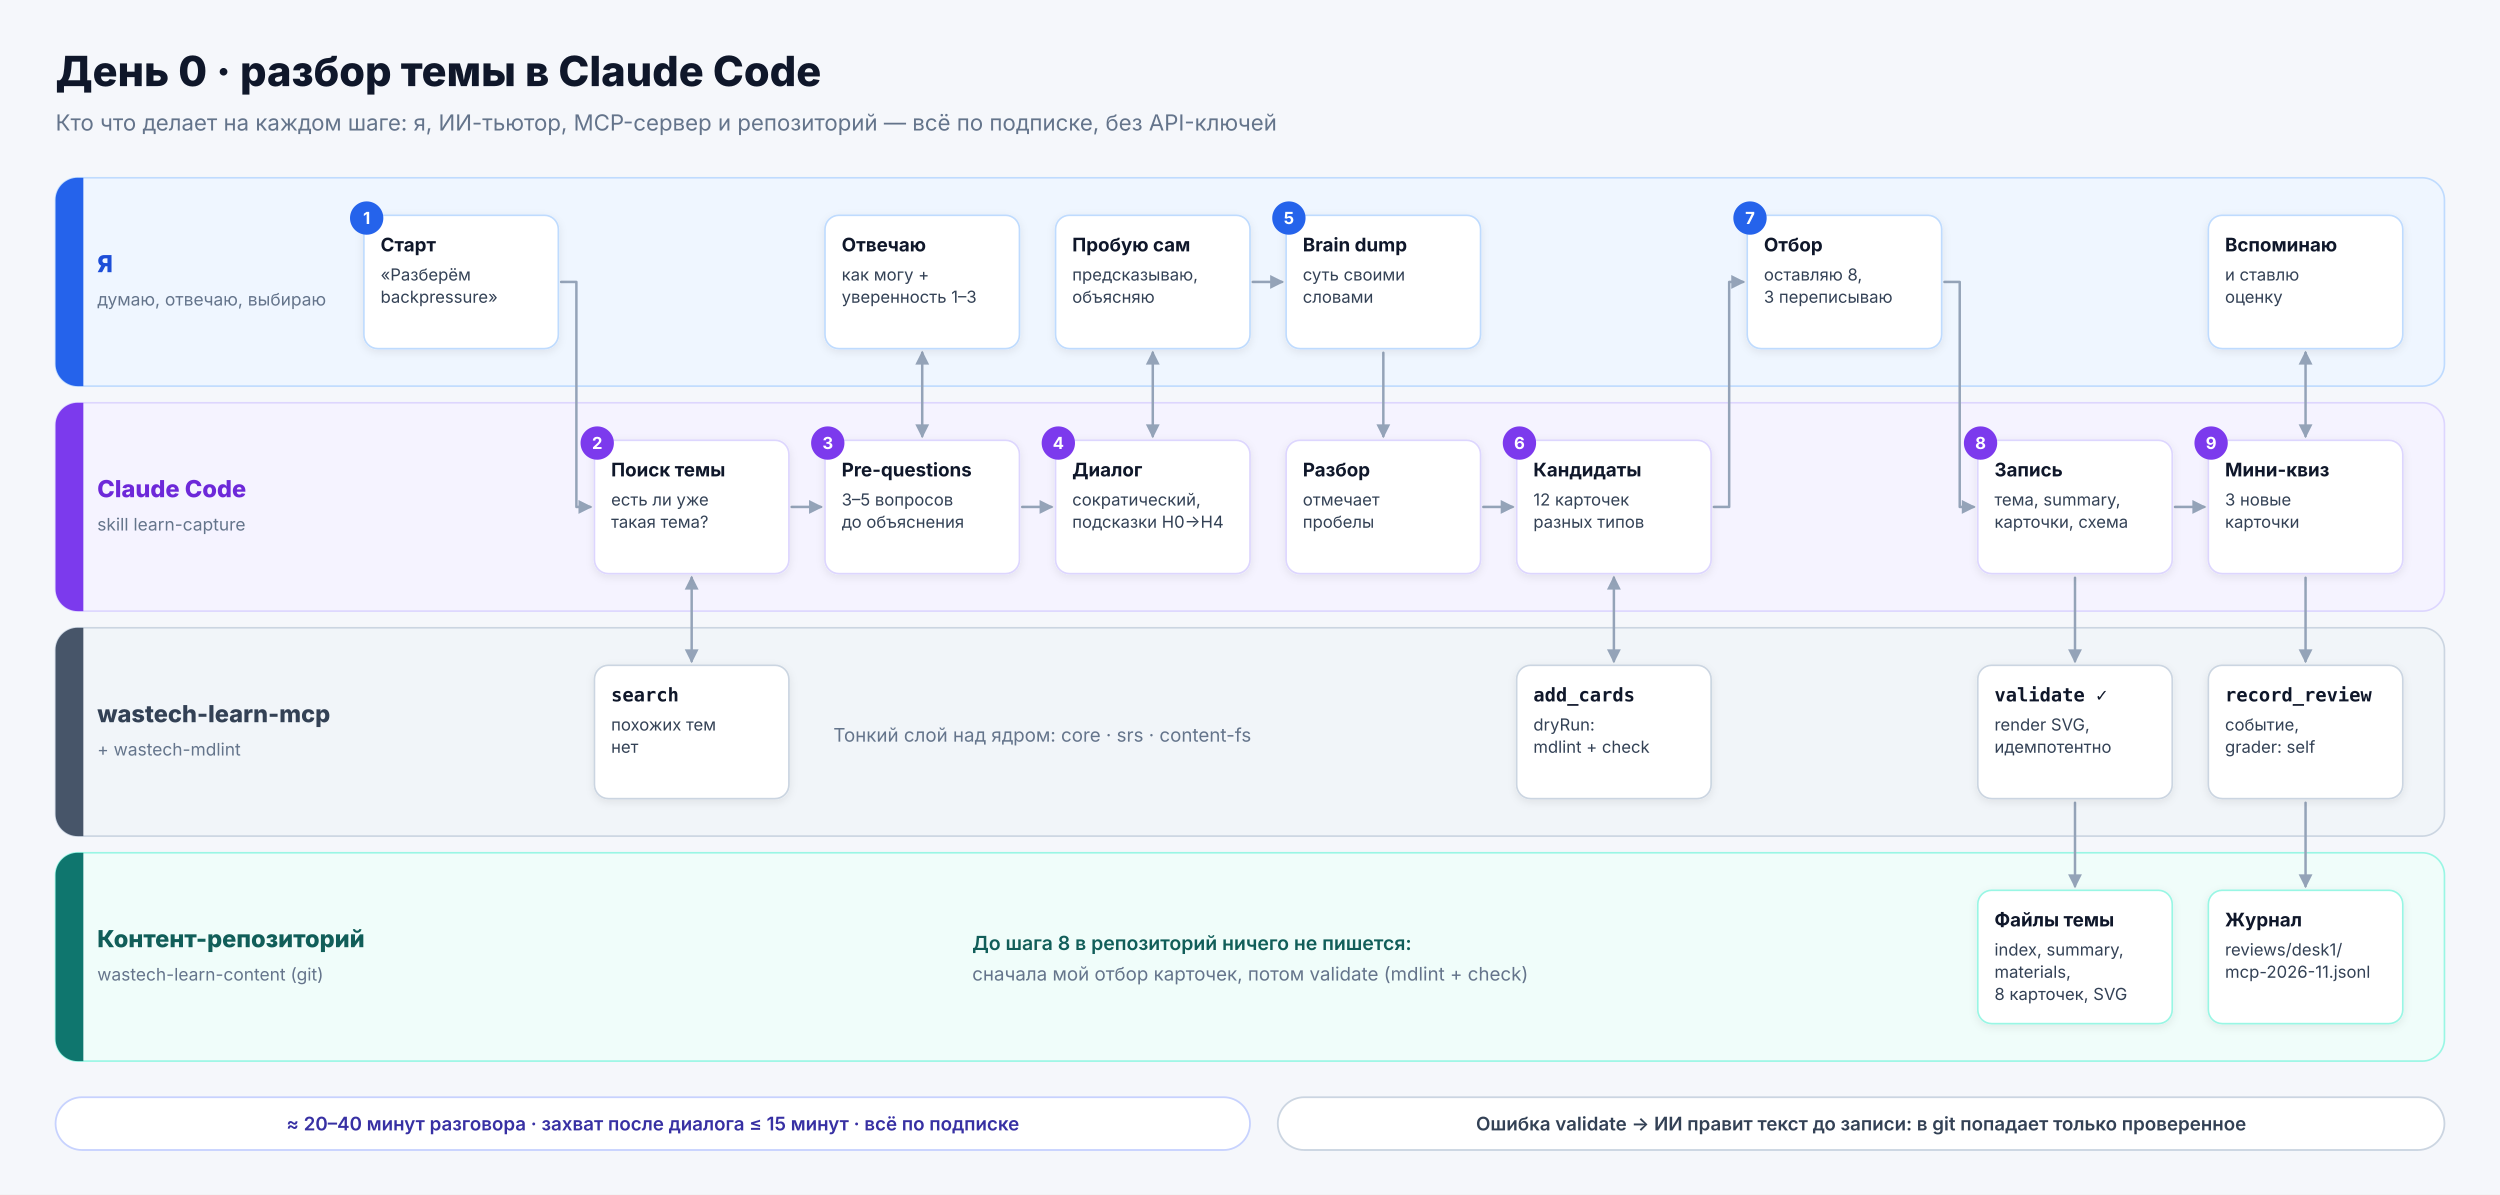
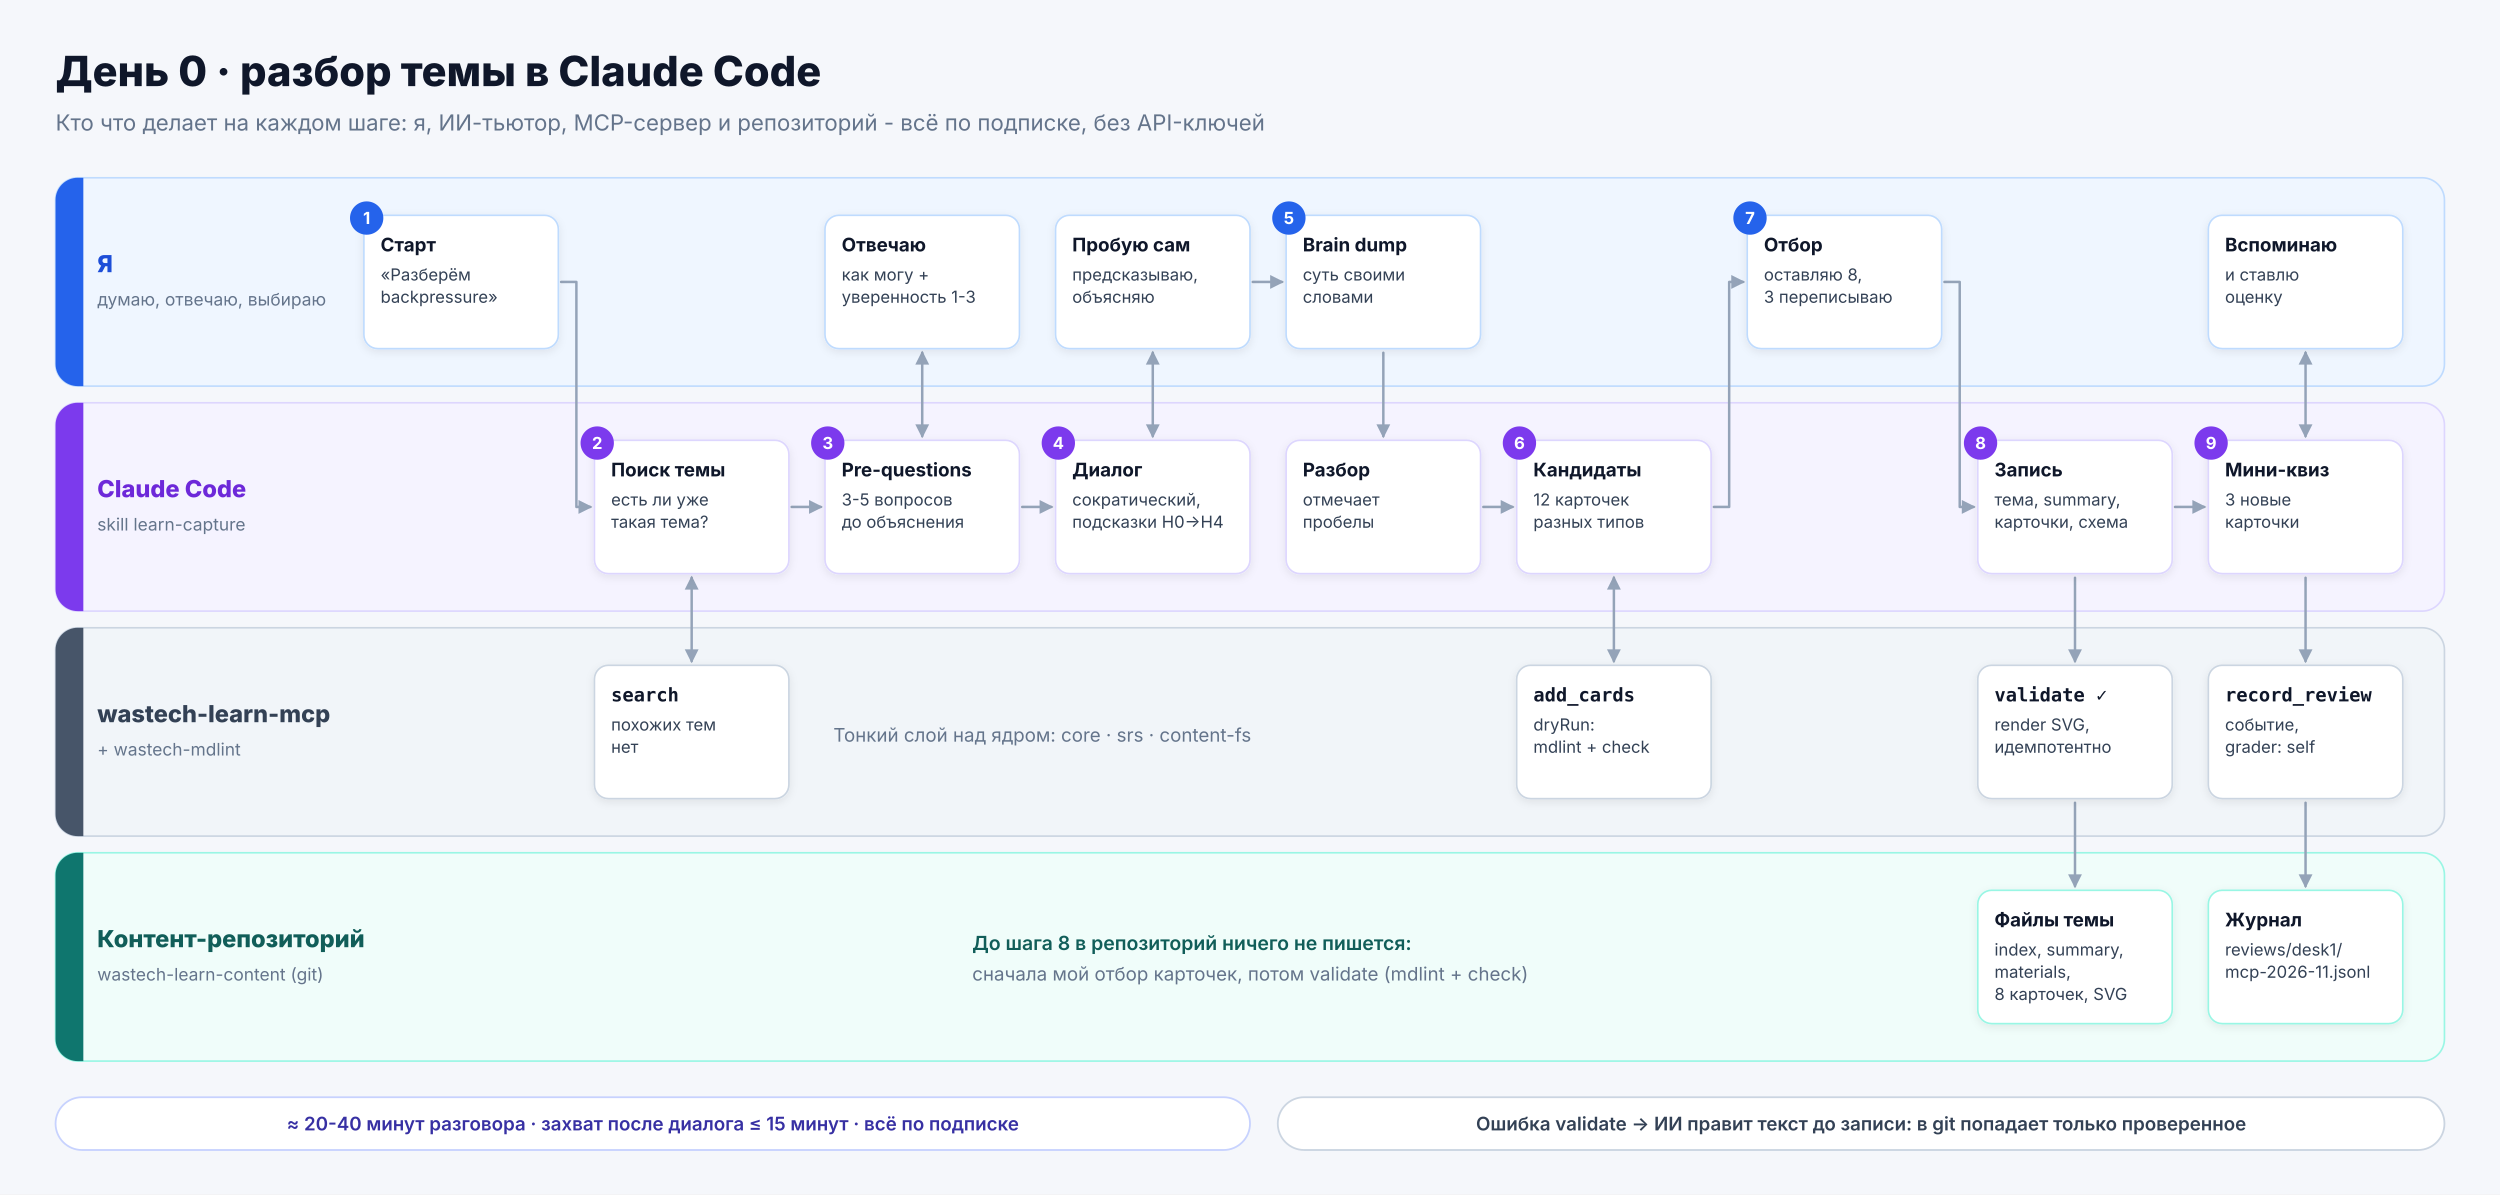
<svg xmlns="http://www.w3.org/2000/svg" width="1800" height="860" viewBox="0 0 1800 860" role="img" aria-labelledby="title desc">
  <defs>
    <filter id="sh" x="-5%" y="-10%" width="110%" height="140%">
      <feDropShadow dx="0" dy="2" stdDeviation="3" flood-color="#0F172A" flood-opacity="0.08" />
    </filter>
    <linearGradient id="rgrad" x1="0" y1="0" x2="0" y2="1">
      <stop offset="0" stop-color="#10B981" stop-opacity="0.28" />
      <stop offset="1" stop-color="#10B981" stop-opacity="0.02" />
    </linearGradient>
    <marker id="m94A3B8" viewBox="0 0 10 10" refX="8.5" refY="5" markerUnits="userSpaceOnUse" markerWidth="10" markerHeight="10" orient="auto-start-reverse">
      <path d="M0,0 L10,5 L0,10 z" fill="#94A3B8" />
    </marker>
  </defs>
  <rect width="1800" height="860" fill="#F5F7FB" />
  <text x="40.0" y="62.0" font-family="Inter, 'Segoe UI', Roboto, 'Noto Sans', 'Helvetica Neue', Arial, 'DejaVu Sans', sans-serif" font-size="30" font-weight="800" fill="#0F172A" text-anchor="start">День 0 · разбор темы в Claude Code</text>
-   <text x="40.0" y="94.0" font-family="Inter, 'Segoe UI', Roboto, 'Noto Sans', 'Helvetica Neue', Arial, 'DejaVu Sans', sans-serif" font-size="16" font-weight="400" fill="#64748B" text-anchor="start">Кто что делает на каждом шаге: я, ИИ-тьютор, MCP-сервер и репозиторий — всё по подписке, без API-ключей</text>
+   <text x="40.0" y="94.0" font-family="Inter, 'Segoe UI', Roboto, 'Noto Sans', 'Helvetica Neue', Arial, 'DejaVu Sans', sans-serif" font-size="16" font-weight="400" fill="#64748B" text-anchor="start">Кто что делает на каждом шаге: я, ИИ-тьютор, MCP-сервер и репозиторий - всё по подписке, без API-ключей</text>
  <rect x="40.0" y="128.0" width="1720.0" height="150.0" rx="16" fill="#EFF6FF" stroke="#BFDBFE" stroke-width="1.2" />
  <path d="M40,144 a16,16 0 0 1 16,-16 h4 v150 h-4 a16,16 0 0 1 -16,-16 z" fill="#2563EB" />
  <text x="70.0" y="196.0" font-family="Inter, 'Segoe UI', Roboto, 'Noto Sans', 'Helvetica Neue', Arial, 'DejaVu Sans', sans-serif" font-size="17" font-weight="800" fill="#1D4ED8" text-anchor="start">Я</text>
  <text x="70.0" y="220.0" font-family="Inter, 'Segoe UI', Roboto, 'Noto Sans', 'Helvetica Neue', Arial, 'DejaVu Sans', sans-serif" font-size="12.5" font-weight="400" fill="#64748B" text-anchor="start">думаю, отвечаю, выбираю</text>
  <rect x="40.0" y="290.0" width="1720.0" height="150.0" rx="16" fill="#F5F3FF" stroke="#DDD6FE" stroke-width="1.2" />
  <path d="M40,306 a16,16 0 0 1 16,-16 h4 v150 h-4 a16,16 0 0 1 -16,-16 z" fill="#7C3AED" />
  <text x="70.0" y="358.0" font-family="Inter, 'Segoe UI', Roboto, 'Noto Sans', 'Helvetica Neue', Arial, 'DejaVu Sans', sans-serif" font-size="17" font-weight="800" fill="#6D28D9" text-anchor="start">Claude Code</text>
  <text x="70.0" y="382.0" font-family="Inter, 'Segoe UI', Roboto, 'Noto Sans', 'Helvetica Neue', Arial, 'DejaVu Sans', sans-serif" font-size="12.5" font-weight="400" fill="#64748B" text-anchor="start">skill learn-capture</text>
  <rect x="40.0" y="452.0" width="1720.0" height="150.0" rx="16" fill="#F1F5F9" stroke="#CBD5E1" stroke-width="1.2" />
  <path d="M40,468 a16,16 0 0 1 16,-16 h4 v150 h-4 a16,16 0 0 1 -16,-16 z" fill="#475569" />
  <text x="70.0" y="520.0" font-family="Inter, 'Segoe UI', Roboto, 'Noto Sans', 'Helvetica Neue', Arial, 'DejaVu Sans', sans-serif" font-size="17" font-weight="800" fill="#334155" text-anchor="start">wastech-learn-mcp</text>
  <text x="70.0" y="544.0" font-family="Inter, 'Segoe UI', Roboto, 'Noto Sans', 'Helvetica Neue', Arial, 'DejaVu Sans', sans-serif" font-size="12.5" font-weight="400" fill="#64748B" text-anchor="start">+ wastech-mdlint</text>
  <rect x="40.0" y="614.0" width="1720.0" height="150.0" rx="16" fill="#F0FDFA" stroke="#99F6E4" stroke-width="1.2" />
  <path d="M40,630 a16,16 0 0 1 16,-16 h4 v150 h-4 a16,16 0 0 1 -16,-16 z" fill="#0F766E" />
  <text x="70.0" y="682.0" font-family="Inter, 'Segoe UI', Roboto, 'Noto Sans', 'Helvetica Neue', Arial, 'DejaVu Sans', sans-serif" font-size="17" font-weight="800" fill="#115E59" text-anchor="start">Контент-репозиторий</text>
  <text x="70.0" y="706.0" font-family="Inter, 'Segoe UI', Roboto, 'Noto Sans', 'Helvetica Neue', Arial, 'DejaVu Sans', sans-serif" font-size="12.5" font-weight="400" fill="#64748B" text-anchor="start">wastech-learn-content (git)</text>
  <path d="M404,203.0 H415.0 V365.0 H425" fill="none" stroke="#94A3B8" stroke-width="1.8" stroke-linecap="round" stroke-linejoin="round" marker-end="url(#m94A3B8)" />
  <path d="M498.0,416 V476" fill="none" stroke="#94A3B8" stroke-width="1.8" stroke-linecap="round" stroke-linejoin="round" marker-end="url(#m94A3B8)" marker-start="url(#m94A3B8)" />
  <path d="M570,365.0 H591" fill="none" stroke="#94A3B8" stroke-width="1.8" stroke-linecap="round" stroke-linejoin="round" marker-end="url(#m94A3B8)" />
  <path d="M664.0,314 V254" fill="none" stroke="#94A3B8" stroke-width="1.8" stroke-linecap="round" stroke-linejoin="round" marker-end="url(#m94A3B8)" marker-start="url(#m94A3B8)" />
  <path d="M736,365.0 H757" fill="none" stroke="#94A3B8" stroke-width="1.8" stroke-linecap="round" stroke-linejoin="round" marker-end="url(#m94A3B8)" />
  <path d="M830.0,314 V254" fill="none" stroke="#94A3B8" stroke-width="1.8" stroke-linecap="round" stroke-linejoin="round" marker-end="url(#m94A3B8)" marker-start="url(#m94A3B8)" />
  <path d="M902,203.0 H923" fill="none" stroke="#94A3B8" stroke-width="1.8" stroke-linecap="round" stroke-linejoin="round" marker-end="url(#m94A3B8)" />
  <path d="M996.0,254 V314" fill="none" stroke="#94A3B8" stroke-width="1.8" stroke-linecap="round" stroke-linejoin="round" marker-end="url(#m94A3B8)" />
  <path d="M1068,365.0 H1089" fill="none" stroke="#94A3B8" stroke-width="1.8" stroke-linecap="round" stroke-linejoin="round" marker-end="url(#m94A3B8)" />
  <path d="M1162.0,416 V476" fill="none" stroke="#94A3B8" stroke-width="1.8" stroke-linecap="round" stroke-linejoin="round" marker-end="url(#m94A3B8)" marker-start="url(#m94A3B8)" />
  <path d="M1234,365.0 H1245.0 V203.0 H1255" fill="none" stroke="#94A3B8" stroke-width="1.8" stroke-linecap="round" stroke-linejoin="round" marker-end="url(#m94A3B8)" />
  <path d="M1400,203.0 H1411.0 V365.0 H1421" fill="none" stroke="#94A3B8" stroke-width="1.8" stroke-linecap="round" stroke-linejoin="round" marker-end="url(#m94A3B8)" />
  <path d="M1494.0,416 V476" fill="none" stroke="#94A3B8" stroke-width="1.8" stroke-linecap="round" stroke-linejoin="round" marker-end="url(#m94A3B8)" />
  <path d="M1494.0,578 V638" fill="none" stroke="#94A3B8" stroke-width="1.8" stroke-linecap="round" stroke-linejoin="round" marker-end="url(#m94A3B8)" />
  <path d="M1566,365.0 H1587" fill="none" stroke="#94A3B8" stroke-width="1.8" stroke-linecap="round" stroke-linejoin="round" marker-end="url(#m94A3B8)" />
  <path d="M1660.0,314 V254" fill="none" stroke="#94A3B8" stroke-width="1.8" stroke-linecap="round" stroke-linejoin="round" marker-end="url(#m94A3B8)" marker-start="url(#m94A3B8)" />
  <path d="M1660.0,416 V476" fill="none" stroke="#94A3B8" stroke-width="1.8" stroke-linecap="round" stroke-linejoin="round" marker-end="url(#m94A3B8)" />
  <path d="M1660.0,578 V638" fill="none" stroke="#94A3B8" stroke-width="1.8" stroke-linecap="round" stroke-linejoin="round" marker-end="url(#m94A3B8)" />
  <rect x="262.0" y="155.0" width="140.0" height="96.0" rx="10" fill="#FFFFFF" stroke="#BFDBFE" stroke-width="1.2" filter="url(#sh)" />
  <text x="274.0" y="181.0" font-family="Inter, 'Segoe UI', Roboto, 'Noto Sans', 'Helvetica Neue', Arial, 'DejaVu Sans', sans-serif" font-size="13.5" font-weight="700" fill="#0F172A" text-anchor="start">Старт</text>
  <text x="274.0" y="202.0" font-family="Inter, 'Segoe UI', Roboto, 'Noto Sans', 'Helvetica Neue', Arial, 'DejaVu Sans', sans-serif" font-size="12" font-weight="400" fill="#334155" text-anchor="start">«Разберём</text>
  <text x="274.0" y="218.0" font-family="Inter, 'Segoe UI', Roboto, 'Noto Sans', 'Helvetica Neue', Arial, 'DejaVu Sans', sans-serif" font-size="12" font-weight="400" fill="#334155" text-anchor="start">backpressure»</text>
  <circle cx="264.0" cy="157.0" r="12" fill="#2563EB" />
  <text x="264.0" y="161.3" font-family="Inter, 'Segoe UI', Roboto, 'Noto Sans', 'Helvetica Neue', Arial, 'DejaVu Sans', sans-serif" font-size="12" font-weight="700" fill="#FFFFFF" text-anchor="middle">1</text>
  <rect x="428.0" y="317.0" width="140.0" height="96.0" rx="10" fill="#FFFFFF" stroke="#DDD6FE" stroke-width="1.2" filter="url(#sh)" />
  <text x="440.0" y="343.0" font-family="Inter, 'Segoe UI', Roboto, 'Noto Sans', 'Helvetica Neue', Arial, 'DejaVu Sans', sans-serif" font-size="13.5" font-weight="700" fill="#0F172A" text-anchor="start">Поиск темы</text>
  <text x="440.0" y="364.0" font-family="Inter, 'Segoe UI', Roboto, 'Noto Sans', 'Helvetica Neue', Arial, 'DejaVu Sans', sans-serif" font-size="12" font-weight="400" fill="#334155" text-anchor="start">есть ли уже</text>
  <text x="440.0" y="380.0" font-family="Inter, 'Segoe UI', Roboto, 'Noto Sans', 'Helvetica Neue', Arial, 'DejaVu Sans', sans-serif" font-size="12" font-weight="400" fill="#334155" text-anchor="start">такая тема?</text>
  <circle cx="430.0" cy="319.0" r="12" fill="#7C3AED" />
  <text x="430.0" y="323.3" font-family="Inter, 'Segoe UI', Roboto, 'Noto Sans', 'Helvetica Neue', Arial, 'DejaVu Sans', sans-serif" font-size="12" font-weight="700" fill="#FFFFFF" text-anchor="middle">2</text>
  <rect x="428.0" y="479.0" width="140.0" height="96.0" rx="10" fill="#FFFFFF" stroke="#CBD5E1" stroke-width="1.2" filter="url(#sh)" />
  <text x="440.0" y="505.0" font-family="'JetBrains Mono', 'Cascadia Code', Consolas, 'DejaVu Sans Mono', 'Liberation Mono', monospace" font-size="13.5" font-weight="700" fill="#0F172A" text-anchor="start">search</text>
  <text x="440.0" y="526.0" font-family="Inter, 'Segoe UI', Roboto, 'Noto Sans', 'Helvetica Neue', Arial, 'DejaVu Sans', sans-serif" font-size="12" font-weight="400" fill="#334155" text-anchor="start">похожих тем</text>
  <text x="440.0" y="542.0" font-family="Inter, 'Segoe UI', Roboto, 'Noto Sans', 'Helvetica Neue', Arial, 'DejaVu Sans', sans-serif" font-size="12" font-weight="400" fill="#334155" text-anchor="start">нет</text>
  <rect x="594.0" y="317.0" width="140.0" height="96.0" rx="10" fill="#FFFFFF" stroke="#DDD6FE" stroke-width="1.2" filter="url(#sh)" />
  <text x="606.0" y="343.0" font-family="Inter, 'Segoe UI', Roboto, 'Noto Sans', 'Helvetica Neue', Arial, 'DejaVu Sans', sans-serif" font-size="13.5" font-weight="700" fill="#0F172A" text-anchor="start">Pre-questions</text>
-   <text x="606.0" y="364.0" font-family="Inter, 'Segoe UI', Roboto, 'Noto Sans', 'Helvetica Neue', Arial, 'DejaVu Sans', sans-serif" font-size="12" font-weight="400" fill="#334155" text-anchor="start">3–5 вопросов</text>
+   <text x="606.0" y="364.0" font-family="Inter, 'Segoe UI', Roboto, 'Noto Sans', 'Helvetica Neue', Arial, 'DejaVu Sans', sans-serif" font-size="12" font-weight="400" fill="#334155" text-anchor="start">3-5 вопросов</text>
  <text x="606.0" y="380.0" font-family="Inter, 'Segoe UI', Roboto, 'Noto Sans', 'Helvetica Neue', Arial, 'DejaVu Sans', sans-serif" font-size="12" font-weight="400" fill="#334155" text-anchor="start">до объяснения</text>
  <circle cx="596.0" cy="319.0" r="12" fill="#7C3AED" />
  <text x="596.0" y="323.3" font-family="Inter, 'Segoe UI', Roboto, 'Noto Sans', 'Helvetica Neue', Arial, 'DejaVu Sans', sans-serif" font-size="12" font-weight="700" fill="#FFFFFF" text-anchor="middle">3</text>
  <rect x="594.0" y="155.0" width="140.0" height="96.0" rx="10" fill="#FFFFFF" stroke="#BFDBFE" stroke-width="1.2" filter="url(#sh)" />
  <text x="606.0" y="181.0" font-family="Inter, 'Segoe UI', Roboto, 'Noto Sans', 'Helvetica Neue', Arial, 'DejaVu Sans', sans-serif" font-size="13.5" font-weight="700" fill="#0F172A" text-anchor="start">Отвечаю</text>
  <text x="606.0" y="202.0" font-family="Inter, 'Segoe UI', Roboto, 'Noto Sans', 'Helvetica Neue', Arial, 'DejaVu Sans', sans-serif" font-size="12" font-weight="400" fill="#334155" text-anchor="start">как могу +</text>
-   <text x="606.0" y="218.0" font-family="Inter, 'Segoe UI', Roboto, 'Noto Sans', 'Helvetica Neue', Arial, 'DejaVu Sans', sans-serif" font-size="12" font-weight="400" fill="#334155" text-anchor="start">уверенность 1–3</text>
+   <text x="606.0" y="218.0" font-family="Inter, 'Segoe UI', Roboto, 'Noto Sans', 'Helvetica Neue', Arial, 'DejaVu Sans', sans-serif" font-size="12" font-weight="400" fill="#334155" text-anchor="start">уверенность 1-3</text>
  <rect x="760.0" y="317.0" width="140.0" height="96.0" rx="10" fill="#FFFFFF" stroke="#DDD6FE" stroke-width="1.2" filter="url(#sh)" />
  <text x="772.0" y="343.0" font-family="Inter, 'Segoe UI', Roboto, 'Noto Sans', 'Helvetica Neue', Arial, 'DejaVu Sans', sans-serif" font-size="13.5" font-weight="700" fill="#0F172A" text-anchor="start">Диалог</text>
  <text x="772.0" y="364.0" font-family="Inter, 'Segoe UI', Roboto, 'Noto Sans', 'Helvetica Neue', Arial, 'DejaVu Sans', sans-serif" font-size="12" font-weight="400" fill="#334155" text-anchor="start">сократический,</text>
  <text x="772.0" y="380.0" font-family="Inter, 'Segoe UI', Roboto, 'Noto Sans', 'Helvetica Neue', Arial, 'DejaVu Sans', sans-serif" font-size="12" font-weight="400" fill="#334155" text-anchor="start">подсказки H0→H4</text>
  <circle cx="762.0" cy="319.0" r="12" fill="#7C3AED" />
  <text x="762.0" y="323.3" font-family="Inter, 'Segoe UI', Roboto, 'Noto Sans', 'Helvetica Neue', Arial, 'DejaVu Sans', sans-serif" font-size="12" font-weight="700" fill="#FFFFFF" text-anchor="middle">4</text>
  <rect x="760.0" y="155.0" width="140.0" height="96.0" rx="10" fill="#FFFFFF" stroke="#BFDBFE" stroke-width="1.2" filter="url(#sh)" />
  <text x="772.0" y="181.0" font-family="Inter, 'Segoe UI', Roboto, 'Noto Sans', 'Helvetica Neue', Arial, 'DejaVu Sans', sans-serif" font-size="13.5" font-weight="700" fill="#0F172A" text-anchor="start">Пробую сам</text>
  <text x="772.0" y="202.0" font-family="Inter, 'Segoe UI', Roboto, 'Noto Sans', 'Helvetica Neue', Arial, 'DejaVu Sans', sans-serif" font-size="12" font-weight="400" fill="#334155" text-anchor="start">предсказываю,</text>
  <text x="772.0" y="218.0" font-family="Inter, 'Segoe UI', Roboto, 'Noto Sans', 'Helvetica Neue', Arial, 'DejaVu Sans', sans-serif" font-size="12" font-weight="400" fill="#334155" text-anchor="start">объясняю</text>
  <rect x="926.0" y="155.0" width="140.0" height="96.0" rx="10" fill="#FFFFFF" stroke="#BFDBFE" stroke-width="1.2" filter="url(#sh)" />
  <text x="938.0" y="181.0" font-family="Inter, 'Segoe UI', Roboto, 'Noto Sans', 'Helvetica Neue', Arial, 'DejaVu Sans', sans-serif" font-size="13.5" font-weight="700" fill="#0F172A" text-anchor="start">Brain dump</text>
  <text x="938.0" y="202.0" font-family="Inter, 'Segoe UI', Roboto, 'Noto Sans', 'Helvetica Neue', Arial, 'DejaVu Sans', sans-serif" font-size="12" font-weight="400" fill="#334155" text-anchor="start">суть своими</text>
  <text x="938.0" y="218.0" font-family="Inter, 'Segoe UI', Roboto, 'Noto Sans', 'Helvetica Neue', Arial, 'DejaVu Sans', sans-serif" font-size="12" font-weight="400" fill="#334155" text-anchor="start">словами</text>
  <circle cx="928.0" cy="157.0" r="12" fill="#2563EB" />
  <text x="928.0" y="161.3" font-family="Inter, 'Segoe UI', Roboto, 'Noto Sans', 'Helvetica Neue', Arial, 'DejaVu Sans', sans-serif" font-size="12" font-weight="700" fill="#FFFFFF" text-anchor="middle">5</text>
  <rect x="926.0" y="317.0" width="140.0" height="96.0" rx="10" fill="#FFFFFF" stroke="#DDD6FE" stroke-width="1.2" filter="url(#sh)" />
  <text x="938.0" y="343.0" font-family="Inter, 'Segoe UI', Roboto, 'Noto Sans', 'Helvetica Neue', Arial, 'DejaVu Sans', sans-serif" font-size="13.5" font-weight="700" fill="#0F172A" text-anchor="start">Разбор</text>
  <text x="938.0" y="364.0" font-family="Inter, 'Segoe UI', Roboto, 'Noto Sans', 'Helvetica Neue', Arial, 'DejaVu Sans', sans-serif" font-size="12" font-weight="400" fill="#334155" text-anchor="start">отмечает</text>
  <text x="938.0" y="380.0" font-family="Inter, 'Segoe UI', Roboto, 'Noto Sans', 'Helvetica Neue', Arial, 'DejaVu Sans', sans-serif" font-size="12" font-weight="400" fill="#334155" text-anchor="start">пробелы</text>
  <rect x="1092.0" y="317.0" width="140.0" height="96.0" rx="10" fill="#FFFFFF" stroke="#DDD6FE" stroke-width="1.2" filter="url(#sh)" />
  <text x="1104.0" y="343.0" font-family="Inter, 'Segoe UI', Roboto, 'Noto Sans', 'Helvetica Neue', Arial, 'DejaVu Sans', sans-serif" font-size="13.5" font-weight="700" fill="#0F172A" text-anchor="start">Кандидаты</text>
  <text x="1104.0" y="364.0" font-family="Inter, 'Segoe UI', Roboto, 'Noto Sans', 'Helvetica Neue', Arial, 'DejaVu Sans', sans-serif" font-size="12" font-weight="400" fill="#334155" text-anchor="start">12 карточек</text>
  <text x="1104.0" y="380.0" font-family="Inter, 'Segoe UI', Roboto, 'Noto Sans', 'Helvetica Neue', Arial, 'DejaVu Sans', sans-serif" font-size="12" font-weight="400" fill="#334155" text-anchor="start">разных типов</text>
  <circle cx="1094.0" cy="319.0" r="12" fill="#7C3AED" />
  <text x="1094.0" y="323.3" font-family="Inter, 'Segoe UI', Roboto, 'Noto Sans', 'Helvetica Neue', Arial, 'DejaVu Sans', sans-serif" font-size="12" font-weight="700" fill="#FFFFFF" text-anchor="middle">6</text>
  <rect x="1092.0" y="479.0" width="140.0" height="96.0" rx="10" fill="#FFFFFF" stroke="#CBD5E1" stroke-width="1.2" filter="url(#sh)" />
  <text x="1104.0" y="505.0" font-family="'JetBrains Mono', 'Cascadia Code', Consolas, 'DejaVu Sans Mono', 'Liberation Mono', monospace" font-size="13.5" font-weight="700" fill="#0F172A" text-anchor="start">add_cards</text>
  <text x="1104.0" y="526.0" font-family="Inter, 'Segoe UI', Roboto, 'Noto Sans', 'Helvetica Neue', Arial, 'DejaVu Sans', sans-serif" font-size="12" font-weight="400" fill="#334155" text-anchor="start">dryRun:</text>
  <text x="1104.0" y="542.0" font-family="Inter, 'Segoe UI', Roboto, 'Noto Sans', 'Helvetica Neue', Arial, 'DejaVu Sans', sans-serif" font-size="12" font-weight="400" fill="#334155" text-anchor="start">mdlint + check</text>
  <rect x="1258.0" y="155.0" width="140.0" height="96.0" rx="10" fill="#FFFFFF" stroke="#BFDBFE" stroke-width="1.2" filter="url(#sh)" />
  <text x="1270.0" y="181.0" font-family="Inter, 'Segoe UI', Roboto, 'Noto Sans', 'Helvetica Neue', Arial, 'DejaVu Sans', sans-serif" font-size="13.5" font-weight="700" fill="#0F172A" text-anchor="start">Отбор</text>
  <text x="1270.0" y="202.0" font-family="Inter, 'Segoe UI', Roboto, 'Noto Sans', 'Helvetica Neue', Arial, 'DejaVu Sans', sans-serif" font-size="12" font-weight="400" fill="#334155" text-anchor="start">оставляю 8,</text>
  <text x="1270.0" y="218.0" font-family="Inter, 'Segoe UI', Roboto, 'Noto Sans', 'Helvetica Neue', Arial, 'DejaVu Sans', sans-serif" font-size="12" font-weight="400" fill="#334155" text-anchor="start">3 переписываю</text>
  <circle cx="1260.0" cy="157.0" r="12" fill="#2563EB" />
  <text x="1260.0" y="161.3" font-family="Inter, 'Segoe UI', Roboto, 'Noto Sans', 'Helvetica Neue', Arial, 'DejaVu Sans', sans-serif" font-size="12" font-weight="700" fill="#FFFFFF" text-anchor="middle">7</text>
  <rect x="1424.0" y="317.0" width="140.0" height="96.0" rx="10" fill="#FFFFFF" stroke="#DDD6FE" stroke-width="1.2" filter="url(#sh)" />
  <text x="1436.0" y="343.0" font-family="Inter, 'Segoe UI', Roboto, 'Noto Sans', 'Helvetica Neue', Arial, 'DejaVu Sans', sans-serif" font-size="13.5" font-weight="700" fill="#0F172A" text-anchor="start">Запись</text>
  <text x="1436.0" y="364.0" font-family="Inter, 'Segoe UI', Roboto, 'Noto Sans', 'Helvetica Neue', Arial, 'DejaVu Sans', sans-serif" font-size="12" font-weight="400" fill="#334155" text-anchor="start">тема, summary,</text>
  <text x="1436.0" y="380.0" font-family="Inter, 'Segoe UI', Roboto, 'Noto Sans', 'Helvetica Neue', Arial, 'DejaVu Sans', sans-serif" font-size="12" font-weight="400" fill="#334155" text-anchor="start">карточки, схема</text>
  <circle cx="1426.0" cy="319.0" r="12" fill="#7C3AED" />
  <text x="1426.0" y="323.3" font-family="Inter, 'Segoe UI', Roboto, 'Noto Sans', 'Helvetica Neue', Arial, 'DejaVu Sans', sans-serif" font-size="12" font-weight="700" fill="#FFFFFF" text-anchor="middle">8</text>
  <rect x="1424.0" y="479.0" width="140.0" height="96.0" rx="10" fill="#FFFFFF" stroke="#CBD5E1" stroke-width="1.2" filter="url(#sh)" />
  <text x="1436.0" y="505.0" font-family="'JetBrains Mono', 'Cascadia Code', Consolas, 'DejaVu Sans Mono', 'Liberation Mono', monospace" font-size="13.5" font-weight="700" fill="#0F172A" text-anchor="start">validate ✓</text>
  <text x="1436.0" y="526.0" font-family="Inter, 'Segoe UI', Roboto, 'Noto Sans', 'Helvetica Neue', Arial, 'DejaVu Sans', sans-serif" font-size="12" font-weight="400" fill="#334155" text-anchor="start">render SVG,</text>
  <text x="1436.0" y="542.0" font-family="Inter, 'Segoe UI', Roboto, 'Noto Sans', 'Helvetica Neue', Arial, 'DejaVu Sans', sans-serif" font-size="12" font-weight="400" fill="#334155" text-anchor="start">идемпотентно</text>
  <rect x="1424.0" y="641.0" width="140.0" height="96.0" rx="10" fill="#FFFFFF" stroke="#99F6E4" stroke-width="1.2" filter="url(#sh)" />
  <text x="1436.0" y="667.0" font-family="Inter, 'Segoe UI', Roboto, 'Noto Sans', 'Helvetica Neue', Arial, 'DejaVu Sans', sans-serif" font-size="13.5" font-weight="700" fill="#0F172A" text-anchor="start">Файлы темы</text>
  <text x="1436.0" y="688.0" font-family="Inter, 'Segoe UI', Roboto, 'Noto Sans', 'Helvetica Neue', Arial, 'DejaVu Sans', sans-serif" font-size="12" font-weight="400" fill="#334155" text-anchor="start">index, summary,</text>
  <text x="1436.0" y="704.0" font-family="Inter, 'Segoe UI', Roboto, 'Noto Sans', 'Helvetica Neue', Arial, 'DejaVu Sans', sans-serif" font-size="12" font-weight="400" fill="#334155" text-anchor="start">materials,</text>
  <text x="1436.0" y="720.0" font-family="Inter, 'Segoe UI', Roboto, 'Noto Sans', 'Helvetica Neue', Arial, 'DejaVu Sans', sans-serif" font-size="12" font-weight="400" fill="#334155" text-anchor="start">8 карточек, SVG</text>
  <rect x="1590.0" y="317.0" width="140.0" height="96.0" rx="10" fill="#FFFFFF" stroke="#DDD6FE" stroke-width="1.2" filter="url(#sh)" />
  <text x="1602.0" y="343.0" font-family="Inter, 'Segoe UI', Roboto, 'Noto Sans', 'Helvetica Neue', Arial, 'DejaVu Sans', sans-serif" font-size="13.5" font-weight="700" fill="#0F172A" text-anchor="start">Мини-квиз</text>
  <text x="1602.0" y="364.0" font-family="Inter, 'Segoe UI', Roboto, 'Noto Sans', 'Helvetica Neue', Arial, 'DejaVu Sans', sans-serif" font-size="12" font-weight="400" fill="#334155" text-anchor="start">3 новые</text>
  <text x="1602.0" y="380.0" font-family="Inter, 'Segoe UI', Roboto, 'Noto Sans', 'Helvetica Neue', Arial, 'DejaVu Sans', sans-serif" font-size="12" font-weight="400" fill="#334155" text-anchor="start">карточки</text>
  <circle cx="1592.0" cy="319.0" r="12" fill="#7C3AED" />
  <text x="1592.0" y="323.3" font-family="Inter, 'Segoe UI', Roboto, 'Noto Sans', 'Helvetica Neue', Arial, 'DejaVu Sans', sans-serif" font-size="12" font-weight="700" fill="#FFFFFF" text-anchor="middle">9</text>
  <rect x="1590.0" y="155.0" width="140.0" height="96.0" rx="10" fill="#FFFFFF" stroke="#BFDBFE" stroke-width="1.2" filter="url(#sh)" />
  <text x="1602.0" y="181.0" font-family="Inter, 'Segoe UI', Roboto, 'Noto Sans', 'Helvetica Neue', Arial, 'DejaVu Sans', sans-serif" font-size="13.5" font-weight="700" fill="#0F172A" text-anchor="start">Вспоминаю</text>
  <text x="1602.0" y="202.0" font-family="Inter, 'Segoe UI', Roboto, 'Noto Sans', 'Helvetica Neue', Arial, 'DejaVu Sans', sans-serif" font-size="12" font-weight="400" fill="#334155" text-anchor="start">и ставлю</text>
  <text x="1602.0" y="218.0" font-family="Inter, 'Segoe UI', Roboto, 'Noto Sans', 'Helvetica Neue', Arial, 'DejaVu Sans', sans-serif" font-size="12" font-weight="400" fill="#334155" text-anchor="start">оценку</text>
  <rect x="1590.0" y="479.0" width="140.0" height="96.0" rx="10" fill="#FFFFFF" stroke="#CBD5E1" stroke-width="1.2" filter="url(#sh)" />
  <text x="1602.0" y="505.0" font-family="'JetBrains Mono', 'Cascadia Code', Consolas, 'DejaVu Sans Mono', 'Liberation Mono', monospace" font-size="13.5" font-weight="700" fill="#0F172A" text-anchor="start">record_review</text>
  <text x="1602.0" y="526.0" font-family="Inter, 'Segoe UI', Roboto, 'Noto Sans', 'Helvetica Neue', Arial, 'DejaVu Sans', sans-serif" font-size="12" font-weight="400" fill="#334155" text-anchor="start">событие,</text>
  <text x="1602.0" y="542.0" font-family="Inter, 'Segoe UI', Roboto, 'Noto Sans', 'Helvetica Neue', Arial, 'DejaVu Sans', sans-serif" font-size="12" font-weight="400" fill="#334155" text-anchor="start">grader: self</text>
  <rect x="1590.0" y="641.0" width="140.0" height="96.0" rx="10" fill="#FFFFFF" stroke="#99F6E4" stroke-width="1.2" filter="url(#sh)" />
  <text x="1602.0" y="667.0" font-family="Inter, 'Segoe UI', Roboto, 'Noto Sans', 'Helvetica Neue', Arial, 'DejaVu Sans', sans-serif" font-size="13.5" font-weight="700" fill="#0F172A" text-anchor="start">Журнал</text>
  <text x="1602.0" y="688.0" font-family="Inter, 'Segoe UI', Roboto, 'Noto Sans', 'Helvetica Neue', Arial, 'DejaVu Sans', sans-serif" font-size="12" font-weight="400" fill="#334155" text-anchor="start">reviews/desk1/</text>
  <text x="1602.0" y="704.0" font-family="Inter, 'Segoe UI', Roboto, 'Noto Sans', 'Helvetica Neue', Arial, 'DejaVu Sans', sans-serif" font-size="12" font-weight="400" fill="#334155" text-anchor="start">mcp-2026-11.jsonl</text>
  <text x="700.0" y="684.0" font-family="Inter, 'Segoe UI', Roboto, 'Noto Sans', 'Helvetica Neue', Arial, 'DejaVu Sans', sans-serif" font-size="14" font-weight="600" fill="#115E59" text-anchor="start">До шага 8 в репозиторий ничего не пишется:</text>
  <text x="700.0" y="706.0" font-family="Inter, 'Segoe UI', Roboto, 'Noto Sans', 'Helvetica Neue', Arial, 'DejaVu Sans', sans-serif" font-size="13.5" font-weight="400" fill="#64748B" text-anchor="start">сначала мой отбор карточек, потом validate (mdlint + check)</text>
  <text x="600.0" y="534.0" font-family="Inter, 'Segoe UI', Roboto, 'Noto Sans', 'Helvetica Neue', Arial, 'DejaVu Sans', sans-serif" font-size="13.5" font-weight="400" fill="#64748B" text-anchor="start">Тонкий слой над ядром: core · srs · content-fs</text>
  <rect x="40.0" y="790.0" width="860.0" height="38.0" rx="19.0" fill="#FFFFFF" stroke="#C7D2FE" stroke-width="1.3" />
-   <text x="470.0" y="813.9" font-family="Inter, 'Segoe UI', Roboto, 'Noto Sans', 'Helvetica Neue', Arial, 'DejaVu Sans', sans-serif" font-size="13.5" font-weight="600" fill="#3730A3" text-anchor="middle">≈ 20–40 минут разговора · захват после диалога ≤ 15 минут · всё по подписке</text>
+   <text x="470.0" y="813.9" font-family="Inter, 'Segoe UI', Roboto, 'Noto Sans', 'Helvetica Neue', Arial, 'DejaVu Sans', sans-serif" font-size="13.5" font-weight="600" fill="#3730A3" text-anchor="middle">≈ 20-40 минут разговора · захват после диалога ≤ 15 минут · всё по подписке</text>
  <rect x="920.0" y="790.0" width="840.0" height="38.0" rx="19.0" fill="#FFFFFF" stroke="#CBD5E1" stroke-width="1.3" />
  <text x="1340.0" y="813.9" font-family="Inter, 'Segoe UI', Roboto, 'Noto Sans', 'Helvetica Neue', Arial, 'DejaVu Sans', sans-serif" font-size="13.5" font-weight="600" fill="#334155" text-anchor="middle">Ошибка validate → ИИ правит текст до записи: в git попадает только проверенное</text>
</svg>
